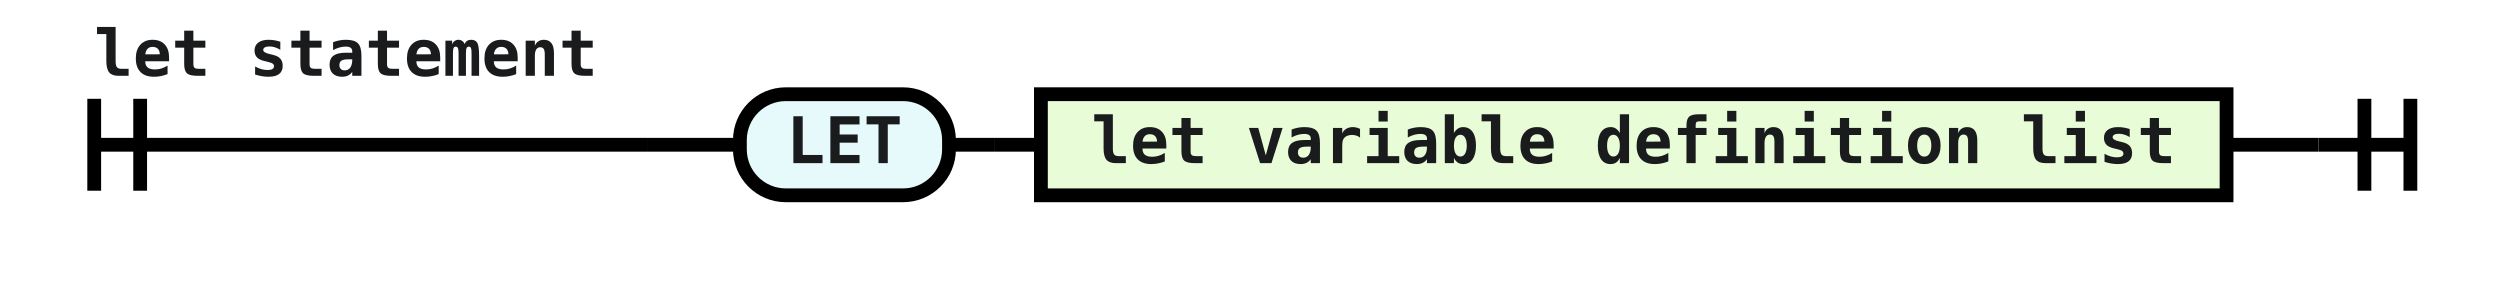
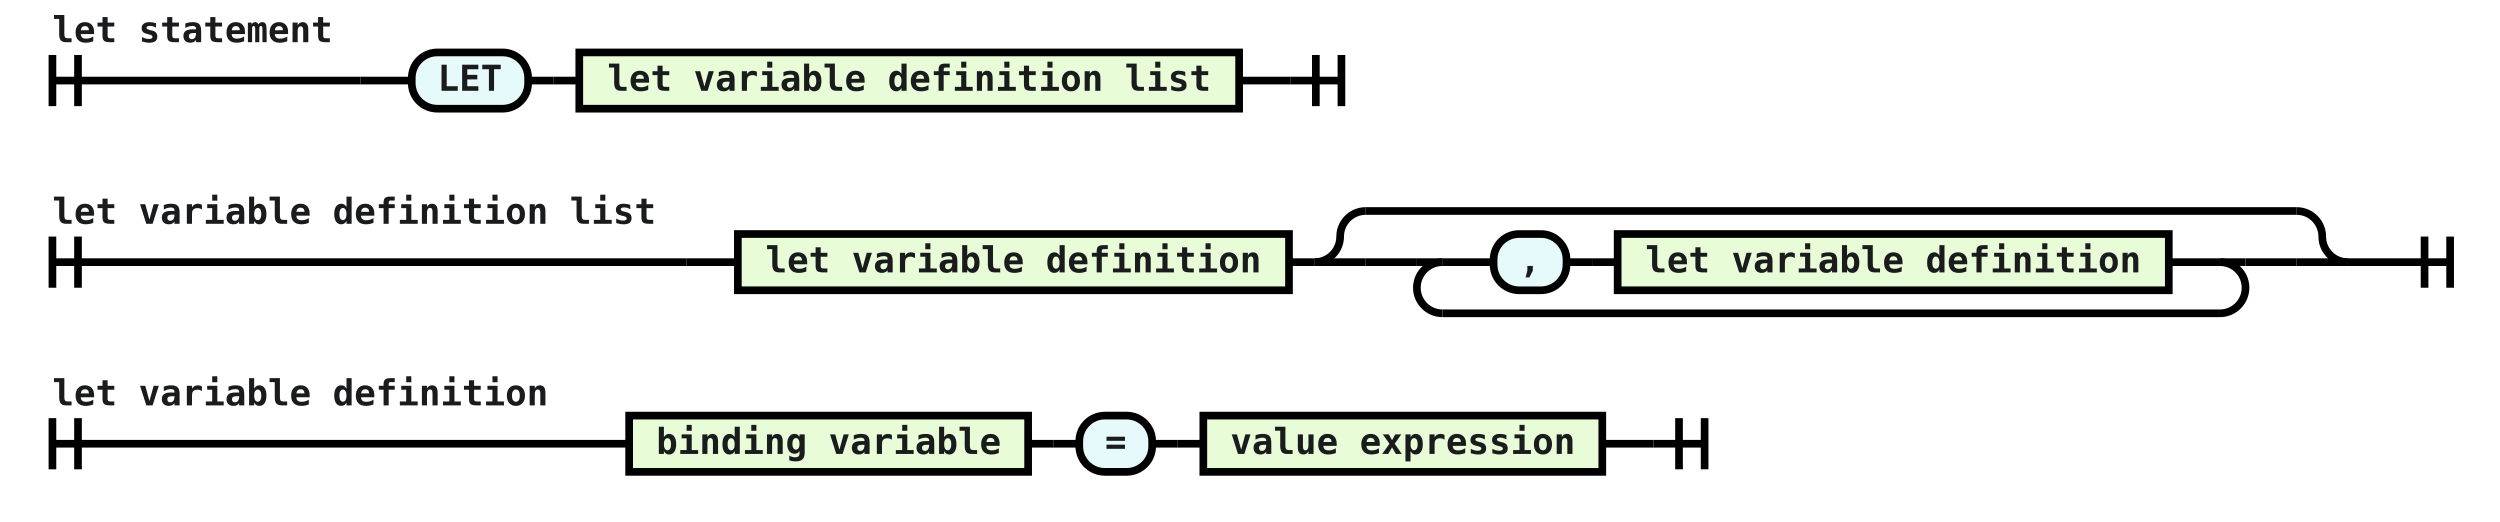
- <svg xmlns="http://www.w3.org/2000/svg" class="railroad-diagram" viewBox="0 0 544.0 62.0" width="544.0" height="62.0">
+ <svg xmlns="http://www.w3.org/2000/svg" class="railroad-diagram" viewBox="0 0 977.5 204.0" width="977.5" height="204.0">
  <g transform="translate(0, 0)">
    <g transform="translate(.5 .5)">
      <g>
        <path d="M20 21v20m10 -20v20m-10 -10h120.5" />
        <text style="text-anchor:start" x="20" y="16">let statement</text>
      </g>
      <g>
        <path d="M140.5 31h0.0" />
        <path d="M504.0 31h0.0" />
        <path d="M140.5 31h20" />
        <g>
          <path d="M160.5 31h0.0" />
          <path d="M484.0 31h0.0" />
          <g class="terminal ">
            <path d="M160.5 31h0.0" />
            <path d="M206.0 31h0.0" />
            <rect height="22" rx="10" ry="10" width="45.5" x="160.5" y="20" />
            <text x="183.25" y="35">LET</text>
          </g>
          <path d="M206.0 31h10" />
          <path d="M216.0 31h10" />
          <g class="non-terminal ">
            <path d="M226.0 31h0.0" />
            <path d="M484.0 31h0.0" />
            <rect height="22" width="258" x="226" y="20" />
            <text x="355" y="35">let variable definition list</text>
          </g>
        </g>
        <path d="M484.0 31h20" />
      </g>
      <path d="M 504.0 31 h 20 m -10 -10 v 20 m 10 -20 v 20" />
    </g>
  </g>
+   <g transform="translate(0, 62.0)">
+     <g transform="translate(.5 .5)">
+       <g>
+         <path d="M20 30v20m10 -20v20m-10 -10h248.0" />
+         <text style="text-anchor:start" x="20" y="25">let variable definition list</text>
+       </g>
+       <g>
+         <path d="M268.0 40h0.0" />
+         <path d="M937.5 40h0.0" />
+         <path d="M268.0 40h20" />
+         <g>
+           <path d="M288.0 40h0.0" />
+           <path d="M917.5 40h0.0" />
+           <g class="non-terminal ">
+             <path d="M288.0 40h0.0" />
+             <path d="M503.5 40h0.0" />
+             <rect height="22" width="215.5" x="288" y="29" />
+             <text x="395.75" y="44">let variable definition</text>
+           </g>
+           <path d="M503.5 40h10" />
+           <g>
+             <path d="M513.5 40h0.0" />
+             <path d="M917.5 40h0.0" />
+             <path d="M513.5 40a10 10 0 0 0 10 -10v0a10 10 0 0 1 10 -10" />
+             <g>
+               <path d="M533.5 20h364.0" />
+             </g>
+             <path d="M897.5 20a10 10 0 0 1 10 10v0a10 10 0 0 0 10 10" />
+             <path d="M513.5 40h20" />
+             <g>
+               <path d="M533.5 40h0.0" />
+               <path d="M897.5 40h0.0" />
+               <path d="M533.5 40h20" />
+               <g>
+                 <path d="M553.5 40h0.0" />
+                 <path d="M877.5 40h0.0" />
+                 <g>
+                   <path d="M553.5 40h0.0" />
+                   <path d="M877.5 40h0.0" />
+                   <path d="M553.5 40h10" />
+                   <g>
+                     <path d="M563.5 40h0.0" />
+                     <path d="M867.5 40h0.0" />
+                     <g>
+                       <path d="M563.5 40h0.0" />
+                       <path d="M867.5 40h0.0" />
+                       <g>
+                         <path d="M563.5 40h0.0" />
+                         <path d="M867.5 40h0.0" />
+                         <path d="M563.5 40h20" />
+                         <g>
+                           <path d="M583.5 40h0.0" />
+                           <path d="M847.5 40h0.0" />
+                           <g class="terminal ">
+                             <path d="M583.5 40h0.0" />
+                             <path d="M612.0 40h0.0" />
+                             <rect height="22" rx="10" ry="10" width="28.5" x="583.5" y="29" />
+                             <text x="597.75" y="44">,</text>
+                           </g>
+                           <path d="M612.0 40h10" />
+                           <path d="M622.0 40h10" />
+                           <g class="non-terminal ">
+                             <path d="M632.0 40h0.0" />
+                             <path d="M847.5 40h0.0" />
+                             <rect height="22" width="215.5" x="632" y="29" />
+                             <text x="739.75" y="44">let variable definition</text>
+                           </g>
+                         </g>
+                         <path d="M847.5 40h20" />
+                       </g>
+                     </g>
+                   </g>
+                   <path d="M867.5 40h10" />
+                   <path d="M563.5 40a10 10 0 0 0 -10 10v0a10 10 0 0 0 10 10" />
+                   <g>
+                     <path d="M563.5 60h304.0" />
+                   </g>
+                   <path d="M867.5 60a10 10 0 0 0 10 -10v0a10 10 0 0 0 -10 -10" />
+                 </g>
+               </g>
+               <path d="M877.5 40h20" />
+             </g>
+             <path d="M897.5 40h20" />
+           </g>
+         </g>
+         <path d="M917.5 40h20" />
+       </g>
+       <path d="M 937.5 40 h 20 m -10 -10 v 20 m 10 -20 v 20" />
+     </g>
+   </g>
+   <g transform="translate(0, 142.0)">
+     <g transform="translate(.5 .5)">
+       <g>
+         <path d="M20 21v20m10 -20v20m-10 -10h205.5" />
+         <text style="text-anchor:start" x="20" y="16">let variable definition</text>
+       </g>
+       <g>
+         <path d="M225.5 31h0.0" />
+         <path d="M646.0 31h0.0" />
+         <path d="M225.5 31h20" />
+         <g>
+           <path d="M245.5 31h0.0" />
+           <path d="M626.0 31h0.0" />
+           <g class="non-terminal ">
+             <path d="M245.5 31h0.0" />
+             <path d="M401.5 31h0.0" />
+             <rect height="22" width="156" x="245.5" y="20" />
+             <text x="323.5" y="35">binding variable</text>
+           </g>
+           <path d="M401.5 31h10" />
+           <path d="M411.5 31h10" />
+           <g class="terminal ">
+             <path d="M421.5 31h0.0" />
+             <path d="M450.0 31h0.0" />
+             <rect height="22" rx="10" ry="10" width="28.5" x="421.5" y="20" />
+             <text x="435.75" y="35">=</text>
+           </g>
+           <path d="M450.0 31h10" />
+           <path d="M460.0 31h10" />
+           <g class="non-terminal ">
+             <path d="M470.0 31h0.0" />
+             <path d="M626.0 31h0.0" />
+             <rect height="22" width="156" x="470" y="20" />
+             <text x="548" y="35">value expression</text>
+           </g>
+         </g>
+         <path d="M626.0 31h20" />
+       </g>
+       <path d="M 646.0 31 h 20 m -10 -10 v 20 m 10 -20 v 20" />
+     </g>
+   </g>
  <style>
        /*  */
        svg.railroad-diagram {
    // background-color: hsl(30, 20%, 95%);
}

svg.railroad-diagram path {
    stroke-width: 3;
    stroke: black;
    fill: rgba(0, 0, 0, 0);
}

svg.railroad-diagram text {
    font:bold 14px monospace;
    text-anchor: middle;
    fill: rgba(26, 27, 29, 255);
}

svg.railroad-diagram text.label {
    text-anchor: start;
}

svg.railroad-diagram text.comment {
    font:italic 12px monospace;
}

svg.railroad-diagram rect {
    stroke-width: 3;
    stroke: black;
    // fill: hsl(120, 100%, 90%);
    fill: rgba(231, 252, 215, 255);
}

svg.railroad-diagram rect.group-box {
    stroke: gray;
    stroke-dasharray: 10 5;
    fill: none;
}

svg.railroad-diagram .terminal rect {
    fill: rgba(231, 250, 251, 255);
}

svg.railroad-diagram .terminal.it text {
    font: italic 14px monospace; 
}

        /*  */
    </style>
</svg>
